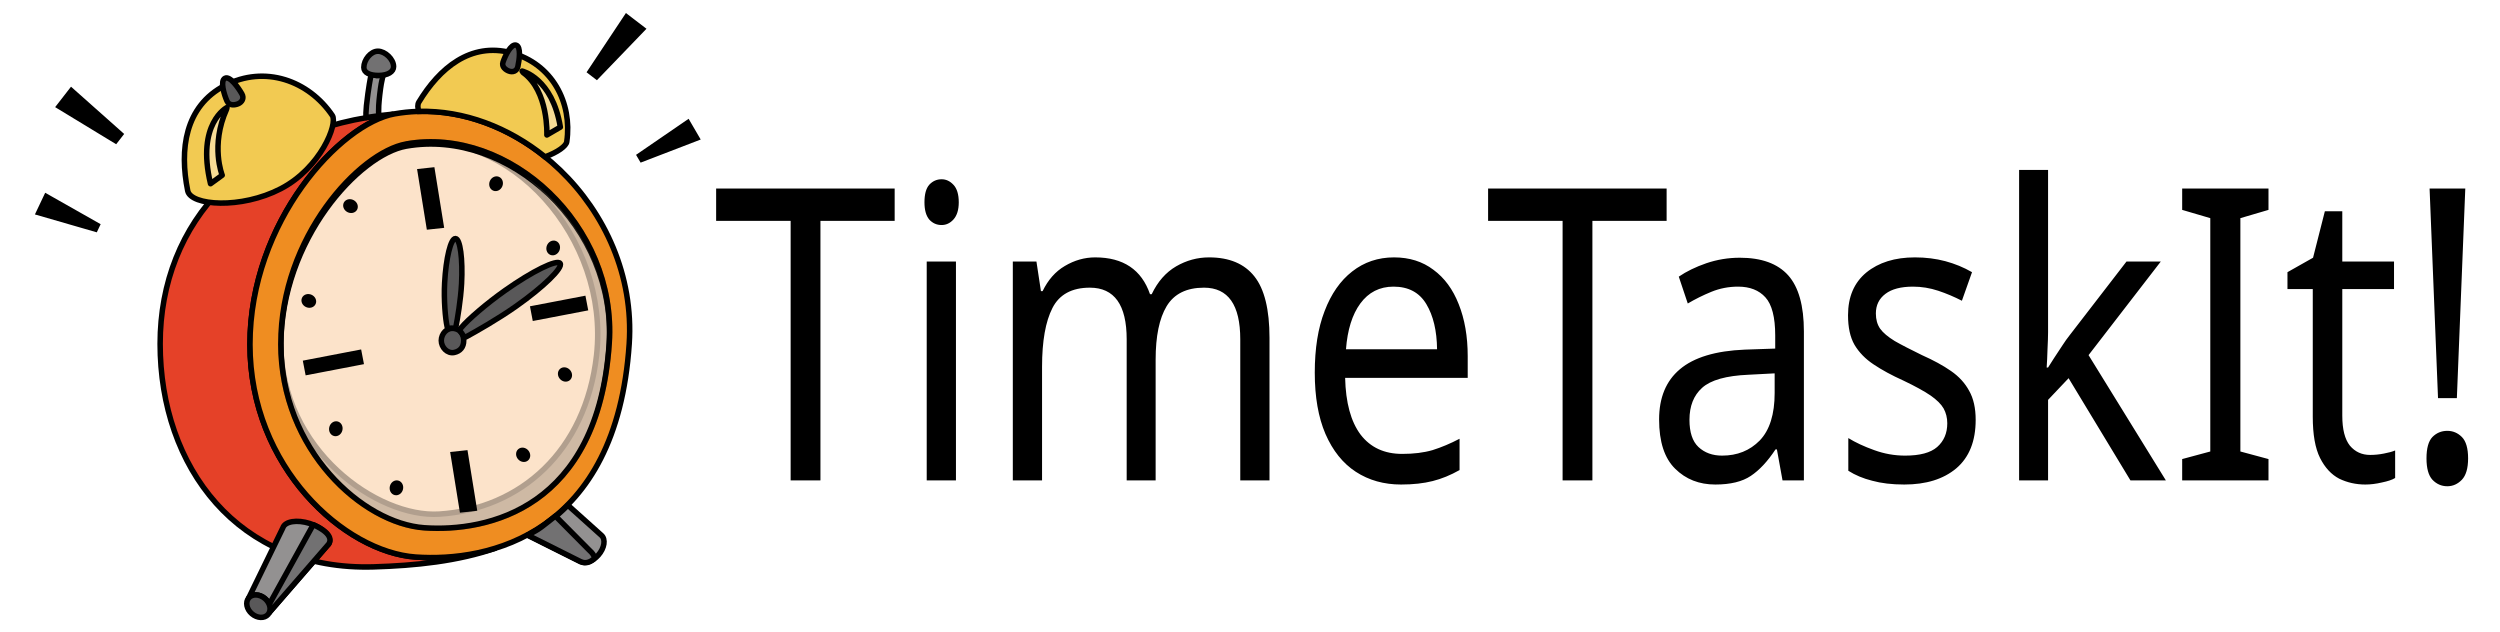
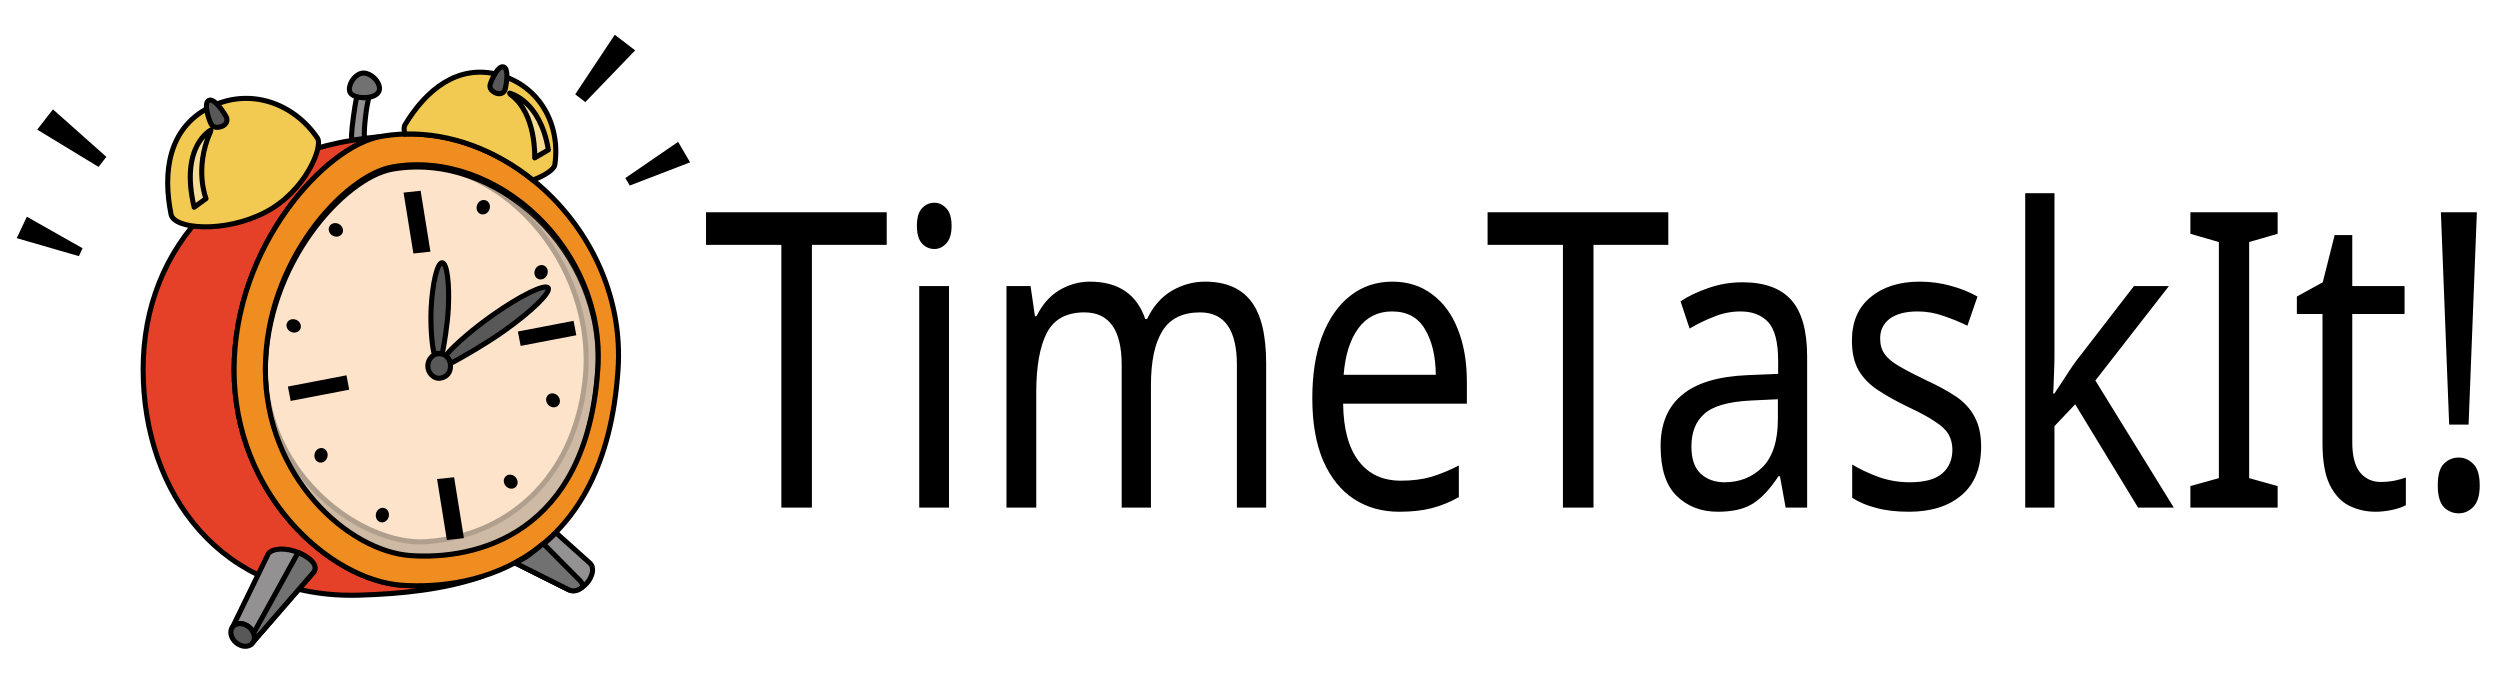
- <svg xmlns="http://www.w3.org/2000/svg" version="1.1" x="0px" y="0px" width="113.5px" height="28.667px" viewBox="0 0 113.5 28.667" enable-background="new 0 0 113.5 28.667" xml:space="preserve">
+ <svg xmlns="http://www.w3.org/2000/svg" version="1.1" id="Layer_1" x="0px" y="0px" width="123.25px" height="34.5px" viewBox="0 -5.833 123.25 34.5" enable-background="new 0 -5.833 123.25 34.5" xml:space="preserve">
  <g id="Layer_4">
-     <path fill="#FCE3CA" stroke="#000000" stroke-width="0.25" stroke-miterlimit="10" d="M27.658,15.678   c-0.5,7.513-5.532,8.583-8.395,8.38c-2.786-0.195-6.514-3.516-6.514-8.358c0-4.842,3.569-8.69,5.69-9.065   C23.109,5.811,28.014,10.324,27.658,15.678z" />
+     <path fill="#FCE3CA" stroke="#000000" stroke-width="0.25" stroke-miterlimit="10" d="M29.472,12.449   c-0.549,8.261-6.082,9.438-9.229,9.215c-3.063-0.215-7.162-3.866-7.162-9.189c0-5.325,3.924-9.555,6.256-9.968   C24.471,1.602,29.864,6.563,29.472,12.449z" />
  </g>
  <g id="Layer_2">
    <g>
-       <path fill="#E54128" stroke="#000000" stroke-width="0.25" stroke-miterlimit="10" d="M18.871,25.29    c-3.218-0.227-7.523-4.061-7.523-9.654c0-5.558,4.072-9.981,6.528-10.458C11.221,5.798,7.27,10.044,7.27,15.61    c0,5.593,3.535,10.314,9.698,10.126c1.88-0.057,3.814-0.252,5.554-0.858C21.218,25.29,19.919,25.364,18.871,25.29z" />
+       <path fill="#E54128" stroke="#000000" stroke-width="0.25" stroke-miterlimit="10" d="M19.812,23.018    c-3.539-0.25-8.271-4.466-8.271-10.614c0-6.111,4.477-10.974,7.177-11.499C11.401,1.587,7.057,6.255,7.057,12.375    c0,6.149,3.887,11.339,10.662,11.133c2.067-0.062,4.194-0.276,6.106-0.942C22.392,23.018,20.963,23.1,19.812,23.018z" />
    </g>
-     <path fill="#EF8D21" stroke="#000000" stroke-width="0.25" stroke-miterlimit="10" d="M28.566,15.61   c-0.578,8.679-6.389,9.913-9.695,9.68c-3.218-0.227-7.523-4.061-7.523-9.654c0-5.591,4.122-10.036,6.572-10.468   C23.312,4.216,28.978,9.428,28.566,15.61z M18.44,6.537c-2.122,0.375-5.69,4.223-5.69,9.065s3.728,8.163,6.514,8.359   c2.863,0.2,7.894-0.867,8.395-8.381C28.015,10.226,23.109,5.713,18.44,6.537z" />
-     <path fill="#595859" stroke="#000000" stroke-width="0.25" stroke-linejoin="round" stroke-miterlimit="10" d="M21.053,15.462   c0,0.3-0.167,0.484-0.428,0.54c-0.32,0.068-0.591-0.239-0.591-0.54c0-0.3,0.249-0.605,0.591-0.548   C20.889,14.958,21.053,15.163,21.053,15.462z" />
-     <path fill="#F2CA52" stroke="#000000" stroke-width="0.25" stroke-miterlimit="10" d="M8.522,8.661   c0.135,0.674,2.414,0.85,4.228-0.094c1.813-0.944,2.593-2.948,2.338-3.324c-1.071-1.583-3.068-2.305-4.881-1.361   C8.394,4.826,8.144,6.787,8.522,8.661z" />
-     <path fill="#F2CA52" stroke="#000000" stroke-width="0.25" stroke-miterlimit="10" d="M24.746,7.121   c0.577-0.21,0.957-0.494,0.984-0.682c0.263-1.775-0.661-3.542-2.514-4.04c-1.854-0.498-3.271,0.701-4.199,2.237   c-0.064,0.108-0.061,0.253,0,0.421C21.064,5.005,23.089,5.787,24.746,7.121z" />
-     <polygon stroke="#000000" stroke-width="0.25" stroke-miterlimit="10" points="20.021,10.234 19.483,10.292 19.079,7.785    19.617,7.727  " />
-     <polygon stroke="#000000" stroke-width="0.25" stroke-miterlimit="10" points="21.523,23.08 20.985,23.139 20.581,20.631    21.119,20.573  " />
-     <rect x="13.911" y="16.238" transform="matrix(0.9821 -0.1886 0.1886 0.9821 -2.8308 3.1488)" stroke="#000000" stroke-width="0.25" stroke-miterlimit="10" width="2.447" height="0.43" />
-     <rect x="24.227" y="13.783" transform="matrix(0.9821 -0.1882 0.1882 0.9821 -2.1811 5.0285)" stroke="#000000" stroke-width="0.25" stroke-miterlimit="10" width="2.314" height="0.43" />
-     <ellipse transform="matrix(0.9753 0.2209 -0.2209 0.9753 4.677 -2.8871)" stroke="#000000" stroke-width="0.25" stroke-miterlimit="10" cx="15.246" cy="19.465" rx="0.181" ry="0.216" />
-     <ellipse transform="matrix(0.9753 0.2209 -0.2209 0.9753 5.3374 -3.4287)" stroke="#000000" stroke-width="0.25" stroke-miterlimit="10" cx="17.997" cy="22.147" rx="0.181" ry="0.215" />
-     <ellipse transform="matrix(0.7533 -0.6576 0.6576 0.7533 -7.7191 20.7142)" stroke="#000000" stroke-width="0.25" stroke-miterlimit="10" cx="23.753" cy="20.647" rx="0.181" ry="0.215" />
-     <ellipse transform="matrix(0.754 -0.6569 0.6569 0.754 -4.8585 21.0314)" stroke="#000000" stroke-width="0.25" stroke-miterlimit="10" cx="25.65" cy="17.002" rx="0.181" ry="0.215" />
-     <ellipse transform="matrix(0.9264 0.3765 -0.3765 0.9264 4.7973 -7.8656)" stroke="#000000" stroke-width="0.25" stroke-miterlimit="10" cx="22.522" cy="8.341" rx="0.182" ry="0.215" />
-     <ellipse transform="matrix(0.9267 0.3758 -0.3758 0.9267 6.0711 -8.6132)" stroke="#000000" stroke-width="0.25" stroke-miterlimit="10" cx="25.115" cy="11.257" rx="0.181" ry="0.215" />
-     <ellipse transform="matrix(-0.4119 0.9112 -0.9112 -0.4119 32.2435 6.5144)" stroke="#000000" stroke-width="0.25" stroke-miterlimit="10" cx="14.02" cy="13.662" rx="0.181" ry="0.215" />
-     <ellipse transform="matrix(-0.4871 0.8733 -0.8733 -0.4871 31.8338 0.0196)" stroke="#000000" stroke-width="0.25" stroke-miterlimit="10" cx="15.911" cy="9.357" rx="0.181" ry="0.216" />
-     <path fill="#939191" stroke="#000000" stroke-width="0.25" stroke-linejoin="round" stroke-miterlimit="10" d="M17.208,5.253   L16.62,5.338c0,0-0.042-0.205,0.084-1.088c0.098-0.675,0.139-0.895,0.188-0.901c0.048-0.006,0.088,0.073,0.201,0.082   c0.188,0.015,0.283-0.133,0.309-0.082C17.426,3.4,17.336,3.46,17.24,4.301C17.146,5.12,17.208,5.253,17.208,5.253z" />
-     <path fill="#727172" stroke="#000000" stroke-width="0.25" stroke-linejoin="round" stroke-miterlimit="10" d="M16.518,3.06   c0,0.246,0.28,0.366,0.663,0.366c0.433,0,0.688-0.17,0.688-0.4c0-0.341-0.385-0.701-0.713-0.701S16.518,2.72,16.518,3.06z" />
-     <path fill="#595859" stroke="#000000" stroke-width="0.25" stroke-linejoin="round" stroke-miterlimit="10" d="M20.186,12.846   c-0.041,0.764,0.033,1.629,0.114,1.986c0.024,0.107,0.087,0.07,0.192,0.064c0.108-0.006,0.185,0.046,0.205-0.055   c0.072-0.362,0.218-1.218,0.258-1.956c0.06-1.124-0.063-2.043-0.276-2.055S20.246,11.721,20.186,12.846z" />
-     <path fill="#595859" stroke="#000000" stroke-width="0.25" stroke-linejoin="round" stroke-miterlimit="10" d="M22.931,13.187   c-0.844,0.596-1.688,1.324-2,1.7c-0.081,0.099-0.038,0.157,0.039,0.252c0.077,0.097,0.074,0.217,0.196,0.151   c0.438-0.237,1.456-0.816,2.269-1.39c1.241-0.875,2.134-1.746,1.995-1.943C25.292,11.76,24.172,12.311,22.931,13.187z" />
-     <polygon stroke="#000000" stroke-width="0.25" stroke-miterlimit="10" points="5.467,6.097 5.244,6.384 2.688,4.83 3.241,4.118     " />
-     <polygon stroke="#000000" stroke-width="0.25" stroke-miterlimit="10" points="4.407,10.229 4.327,10.398 1.761,9.656 2.107,8.926     " />
-     <polygon stroke="#000000" stroke-width="0.25" stroke-miterlimit="10" points="26.798,3.253 27.087,3.475 29.163,1.32    28.447,0.772  " />
-     <polygon stroke="#000000" stroke-width="0.25" stroke-miterlimit="10" points="29.043,7.067 29.138,7.229 31.63,6.27 31.223,5.572     " />
-     <path fill="#939191" stroke="#000000" stroke-width="0.25" stroke-linejoin="round" stroke-miterlimit="10" d="M14.066,23.766   c-0.583-0.186-1.13-0.097-1.224,0.197l-1.549,3.181c0.163-0.191,0.492-0.18,0.735,0.028c0.208,0.177,0.284,0.439,0.199,0.63   l0.001,0.002l2.61-3.016c0.054-0.043,0.093-0.094,0.112-0.154C15.044,24.34,14.648,23.952,14.066,23.766z" />
-     <path fill="#939191" stroke="#000000" stroke-width="0.25" stroke-linejoin="round" stroke-miterlimit="10" d="M25.781,22.936   c-0.564,0.573-1.182,1.02-1.82,1.363l2.405,1.203l0.001-0.002c0.213,0.104,0.55-0.016,0.799-0.301   c0.279-0.318,0.341-0.72,0.138-0.896L25.781,22.936z" />
-     <path fill="#595859" stroke="#000000" stroke-width="0.25" stroke-linejoin="round" stroke-miterlimit="10" d="M10.98,4.26   c0.119,0.204,0.001,0.382-0.17,0.453c-0.153,0.063-0.408,0.094-0.505-0.125c-0.137-0.311-0.317-0.923-0.09-1.035   C10.442,3.442,10.81,3.966,10.98,4.26z" />
-     <path fill="#595859" stroke="#000000" stroke-width="0.25" stroke-linejoin="round" stroke-miterlimit="10" d="M23.511,3.023   c-0.047,0.217-0.242,0.266-0.405,0.205c-0.146-0.053-0.342-0.193-0.27-0.407c0.102-0.302,0.365-0.839,0.594-0.772   S23.58,2.711,23.511,3.023z" />
+     <path fill="#EF8D21" stroke="#000000" stroke-width="0.25" stroke-miterlimit="10" d="M30.47,12.375   c-0.636,9.542-7.024,10.899-10.659,10.644c-3.539-0.25-8.271-4.466-8.271-10.614c0-6.147,4.532-11.034,7.225-11.509   C24.694-0.152,30.923,5.578,30.47,12.375z M19.337,2.4c-2.333,0.412-6.256,4.643-6.256,9.966c0,5.323,4.099,8.975,7.162,9.19   c3.147,0.221,8.679-0.954,9.23-9.215C29.865,6.456,24.471,1.494,19.337,2.4z" />
+     <path fill="#595859" stroke="#000000" stroke-width="0.25" stroke-linejoin="round" stroke-miterlimit="10" d="M22.21,12.212   c0,0.33-0.184,0.532-0.471,0.593c-0.352,0.075-0.649-0.262-0.649-0.593c0-0.331,0.273-0.666,0.649-0.603   C22.03,11.659,22.21,11.884,22.21,12.212z" />
+     <path fill="#F2CA52" stroke="#000000" stroke-width="0.25" stroke-miterlimit="10" d="M8.433,4.735   c0.148,0.741,2.654,0.934,4.648-0.104c1.993-1.038,2.851-3.241,2.57-3.654c-1.177-1.74-3.373-2.534-5.366-1.497   C8.292,0.519,8.018,2.674,8.433,4.735z" />
+     <path fill="#F2CA52" stroke="#000000" stroke-width="0.25" stroke-miterlimit="10" d="M26.271,3.042   c0.635-0.23,1.052-0.543,1.082-0.75c0.289-1.951-0.727-3.894-2.764-4.441c-2.039-0.548-3.597,0.771-4.617,2.459   c-0.07,0.119-0.067,0.279,0,0.463C22.222,0.715,24.449,1.575,26.271,3.042z" />
+     <polygon stroke="#000000" stroke-width="0.25" stroke-miterlimit="10" points="21.076,6.464 20.484,6.528 20.04,3.772    20.632,3.708  " />
+     <polygon stroke="#000000" stroke-width="0.25" stroke-miterlimit="10" points="22.727,20.587 22.135,20.653 21.691,17.894    22.283,17.833  " />
+     <rect x="14.359" y="13.065" transform="matrix(-0.9821 0.1884 -0.1884 -0.9821 33.6339 23.4057)" stroke="#000000" stroke-width="0.25" stroke-miterlimit="10" width="2.69" height="0.472" />
+     <rect x="25.698" y="10.367" transform="matrix(-0.9821 0.1882 -0.1882 -0.9821 55.4553 15.9402)" stroke="#000000" stroke-width="0.25" stroke-miterlimit="10" width="2.545" height="0.473" />
+     <ellipse transform="matrix(0.2212 -0.9752 0.9752 0.2212 -3.8754 28.3729)" stroke="#000000" stroke-width="0.25" stroke-miterlimit="10" cx="15.826" cy="16.613" rx="0.237" ry="0.2" />
+     <ellipse transform="matrix(0.2201 -0.9755 0.9755 0.2201 -4.3806 33.6449)" stroke="#000000" stroke-width="0.25" stroke-miterlimit="10" cx="18.851" cy="19.562" rx="0.236" ry="0.199" />
+     <ellipse transform="matrix(-0.6575 -0.7535 0.7535 -0.6575 28.2335 48.6627)" stroke="#000000" stroke-width="0.25" stroke-miterlimit="10" cx="25.177" cy="17.914" rx="0.237" ry="0.199" />
+     <ellipse transform="matrix(-0.6569 -0.754 0.754 -0.6569 34.691 43.595)" stroke="#000000" stroke-width="0.25" stroke-miterlimit="10" cx="27.265" cy="13.904" rx="0.236" ry="0.199" />
+     <ellipse transform="matrix(0.376 -0.9266 0.9266 0.376 10.8053 24.8109)" stroke="#000000" stroke-width="0.25" stroke-miterlimit="10" cx="23.825" cy="4.383" rx="0.236" ry="0.2" />
+     <ellipse transform="matrix(0.376 -0.9266 0.9266 0.376 9.6138 29.4537)" stroke="#000000" stroke-width="0.25" stroke-miterlimit="10" cx="26.676" cy="7.589" rx="0.236" ry="0.199" />
+     <ellipse transform="matrix(0.9113 0.4118 -0.4118 0.9113 5.4982 -5.0538)" stroke="#000000" stroke-width="0.25" stroke-miterlimit="10" cx="14.478" cy="10.233" rx="0.237" ry="0.199" />
+     <ellipse transform="matrix(0.8729 0.4879 -0.4879 0.8729 4.788 -7.3799)" stroke="#000000" stroke-width="0.25" stroke-miterlimit="10" cx="16.558" cy="5.5" rx="0.237" ry="0.2" />
+     <path fill="#939191" stroke="#000000" stroke-width="0.25" stroke-linejoin="round" stroke-miterlimit="10" d="M17.983,0.988   l-0.646,0.093c0,0-0.046-0.225,0.092-1.196c0.107-0.742,0.153-0.984,0.207-0.991c0.052-0.007,0.097,0.08,0.221,0.09   c0.207,0.016,0.311-0.146,0.339-0.09c0.026,0.056-0.072,0.122-0.177,1.046C17.915,0.842,17.983,0.988,17.983,0.988z" />
+     <path fill="#727172" stroke="#000000" stroke-width="0.25" stroke-linejoin="round" stroke-miterlimit="10" d="M17.224-1.423   c0,0.271,0.308,0.402,0.729,0.402c0.476,0,0.756-0.187,0.756-0.44c0-0.375-0.424-0.77-0.785-0.77   C17.565-2.231,17.224-1.797,17.224-1.423z" />
+     <path fill="#595859" stroke="#000000" stroke-width="0.25" stroke-linejoin="round" stroke-miterlimit="10" d="M21.257,9.336   c-0.045,0.839,0.036,1.791,0.125,2.183c0.027,0.118,0.096,0.077,0.211,0.07c0.119-0.006,0.203,0.05,0.225-0.06   c0.079-0.398,0.24-1.339,0.284-2.151c0.066-1.236-0.069-2.246-0.303-2.259C21.565,7.106,21.323,8.099,21.257,9.336z" />
+     <path fill="#595859" stroke="#000000" stroke-width="0.25" stroke-linejoin="round" stroke-miterlimit="10" d="M24.275,9.711   c-0.928,0.655-1.856,1.456-2.199,1.869c-0.089,0.108-0.042,0.173,0.043,0.277c0.084,0.106,0.081,0.239,0.215,0.167   c0.481-0.262,1.601-0.897,2.495-1.529c1.364-0.962,2.346-1.92,2.194-2.136C26.871,8.142,25.639,8.748,24.275,9.711z" />
+     <polygon stroke="#000000" stroke-width="0.25" stroke-miterlimit="10" points="5.074,1.916 4.829,2.231 2.019,0.523 2.627,-0.26     " />
+     <polygon stroke="#000000" stroke-width="0.25" stroke-miterlimit="10" points="3.909,6.458 3.821,6.645 1,5.829 1.38,5.026  " />
+     <polygon stroke="#000000" stroke-width="0.25" stroke-miterlimit="10" points="28.526,-1.211 28.844,-0.967 31.127,-3.336    30.339,-3.939  " />
+     <polygon stroke="#000000" stroke-width="0.25" stroke-miterlimit="10" points="30.995,2.982 31.1,3.16 33.839,2.106 33.392,1.339     " />
+     <path fill="#939191" stroke="#000000" stroke-width="0.25" stroke-linejoin="round" stroke-miterlimit="10" d="M14.528,21.342   c-0.641-0.205-1.242-0.106-1.346,0.216l-1.703,3.498c0.179-0.211,0.542-0.198,0.808,0.03c0.229,0.195,0.312,0.482,0.219,0.693   l0.001,0.002l2.869-3.315c0.06-0.047,0.103-0.104,0.124-0.17C15.604,21.972,15.168,21.547,14.528,21.342z" />
+     <path fill="#939191" stroke="#000000" stroke-width="0.25" stroke-linejoin="round" stroke-miterlimit="10" d="M27.408,20.429   c-0.62,0.631-1.299,1.122-2.001,1.498l2.645,1.322l0.001-0.002c0.234,0.115,0.604-0.017,0.878-0.33   c0.307-0.351,0.375-0.792,0.152-0.986L27.408,20.429z" />
+     <path fill="#595859" stroke="#000000" stroke-width="0.25" stroke-linejoin="round" stroke-miterlimit="10" d="M11.136-0.104   c0.131,0.224,0.001,0.42-0.187,0.498c-0.168,0.069-0.449,0.104-0.555-0.138c-0.151-0.342-0.349-1.014-0.099-1.138   C10.544-1.003,10.949-0.427,11.136-0.104z" />
+     <path fill="#595859" stroke="#000000" stroke-width="0.25" stroke-linejoin="round" stroke-miterlimit="10" d="M24.913-1.464   c-0.052,0.239-0.267,0.292-0.446,0.226c-0.16-0.059-0.375-0.212-0.297-0.448c0.112-0.332,0.402-0.922,0.653-0.849   C25.076-2.461,24.989-1.807,24.913-1.464z" />
  </g>
  <g id="Layer_3">
-     <path opacity="0.3" fill="#61564A" stroke="#000000" stroke-width="0.25" stroke-miterlimit="10" d="M18.44,6.537   c4.669-0.824,9.246,4.266,8.643,9.597c-0.493,4.362-3.456,6.97-7.14,7.206c-2.788,0.18-7.193-2.896-7.193-7.738   c0,4.842,3.728,8.163,6.514,8.359c2.863,0.2,7.894-0.867,8.395-8.381C28.015,10.226,23.109,5.713,18.44,6.537z" />
-     <path fill="#727172" stroke="#000000" stroke-width="0.25" stroke-linejoin="round" stroke-miterlimit="10" d="M14.22,23.822   l-1.998,3.62l0.037,0.146l-0.03,0.216l2.667-3.072c0,0,0.35-0.326-0.359-0.749C14.36,23.878,14.22,23.822,14.22,23.822z" />
-     <path fill="#727172" stroke="#000000" stroke-width="0.25" stroke-linejoin="round" stroke-miterlimit="10" d="M25.216,23.429   c-0.635,0.491-0.616,0.526-1.254,0.87l2.405,1.203l0.001-0.002c0.213,0.104,0.411,0.021,0.564-0.096   c0.12-0.09-0.006-0.278-0.208-0.455L25.216,23.429z" />
-     <path fill="#F7DC96" stroke="#000000" stroke-width="0.25" stroke-linejoin="round" stroke-miterlimit="10" d="M10.306,4.879   c0,0-1.405,0.719-0.748,3.462l0.53-0.386c0,0-0.542-1.346,0.199-2.996L10.306,4.879z" />
-     <path fill="#F7DC96" stroke="#000000" stroke-width="0.25" stroke-linejoin="round" stroke-miterlimit="10" d="M23.704,3.226   c0,0,1.371,0.311,1.736,2.545l-0.612,0.357c0,0,0.085-1.997-1.079-2.834L23.704,3.226z" />
-     <ellipse transform="matrix(0.6486 -0.7611 0.7611 0.6486 -16.8228 18.6011)" fill="#595859" stroke="#000000" stroke-width="0.25" stroke-linejoin="round" stroke-miterlimit="10" cx="11.733" cy="27.519" rx="0.455" ry="0.578" />
+     <path opacity="0.3" fill="#61564A" stroke="#000000" stroke-width="0.25" stroke-miterlimit="10" enable-background="new    " d="   M19.337,2.4c5.133-0.906,10.166,4.689,9.502,10.552c-0.542,4.795-3.8,7.662-7.85,7.921c-3.065,0.199-7.908-3.184-7.908-8.506   c0,5.323,4.099,8.975,7.162,9.19c3.147,0.221,8.679-0.954,9.23-9.215C29.865,6.456,24.471,1.494,19.337,2.4z" />
+     <path fill="#727172" stroke="#000000" stroke-width="0.25" stroke-linejoin="round" stroke-miterlimit="10" d="M14.698,21.403   l-2.196,3.98l0.04,0.16l-0.033,0.238l2.932-3.378c0,0,0.385-0.358-0.395-0.823C14.852,21.465,14.698,21.403,14.698,21.403z" />
+     <path fill="#727172" stroke="#000000" stroke-width="0.25" stroke-linejoin="round" stroke-miterlimit="10" d="M26.787,20.971   c-0.698,0.539-0.677,0.578-1.378,0.956l2.644,1.322l0.001-0.002c0.234,0.115,0.451,0.023,0.62-0.104   c0.131-0.1-0.007-0.306-0.229-0.501L26.787,20.971z" />
+     <path fill="#F7DC96" stroke="#000000" stroke-width="0.25" stroke-linejoin="round" stroke-miterlimit="10" d="M10.395,0.577   c0,0-1.545,0.791-0.822,3.806l0.583-0.424c0,0-0.596-1.48,0.219-3.294L10.395,0.577z" />
+     <path fill="#F7DC96" stroke="#000000" stroke-width="0.25" stroke-linejoin="round" stroke-miterlimit="10" d="M25.125-1.241   c0,0,1.507,0.342,1.909,2.798L26.361,1.95c0,0,0.093-2.196-1.187-3.116L25.125-1.241z" />
+     <ellipse transform="matrix(-0.7615 -0.6481 0.6481 -0.7615 4.5647 52.617)" fill="#595859" stroke="#000000" stroke-width="0.25" stroke-linejoin="round" stroke-miterlimit="10" cx="11.962" cy="25.469" rx="0.635" ry="0.5" />
  </g>
  <g id="Layer_5">
-     <text transform="matrix(0.8169 0 0 1 32.3594 21.8101)" font-family="'MyriadPro-Bold'" font-size="18.549">TimeTaskIt!</text>
+     <text transform="matrix(0.8169 0 0 1 34.6406 19.1929)" font-family="'MyriadPro-Bold'" font-size="20.393">TimeTaskIt!</text>
  </g>
</svg>
